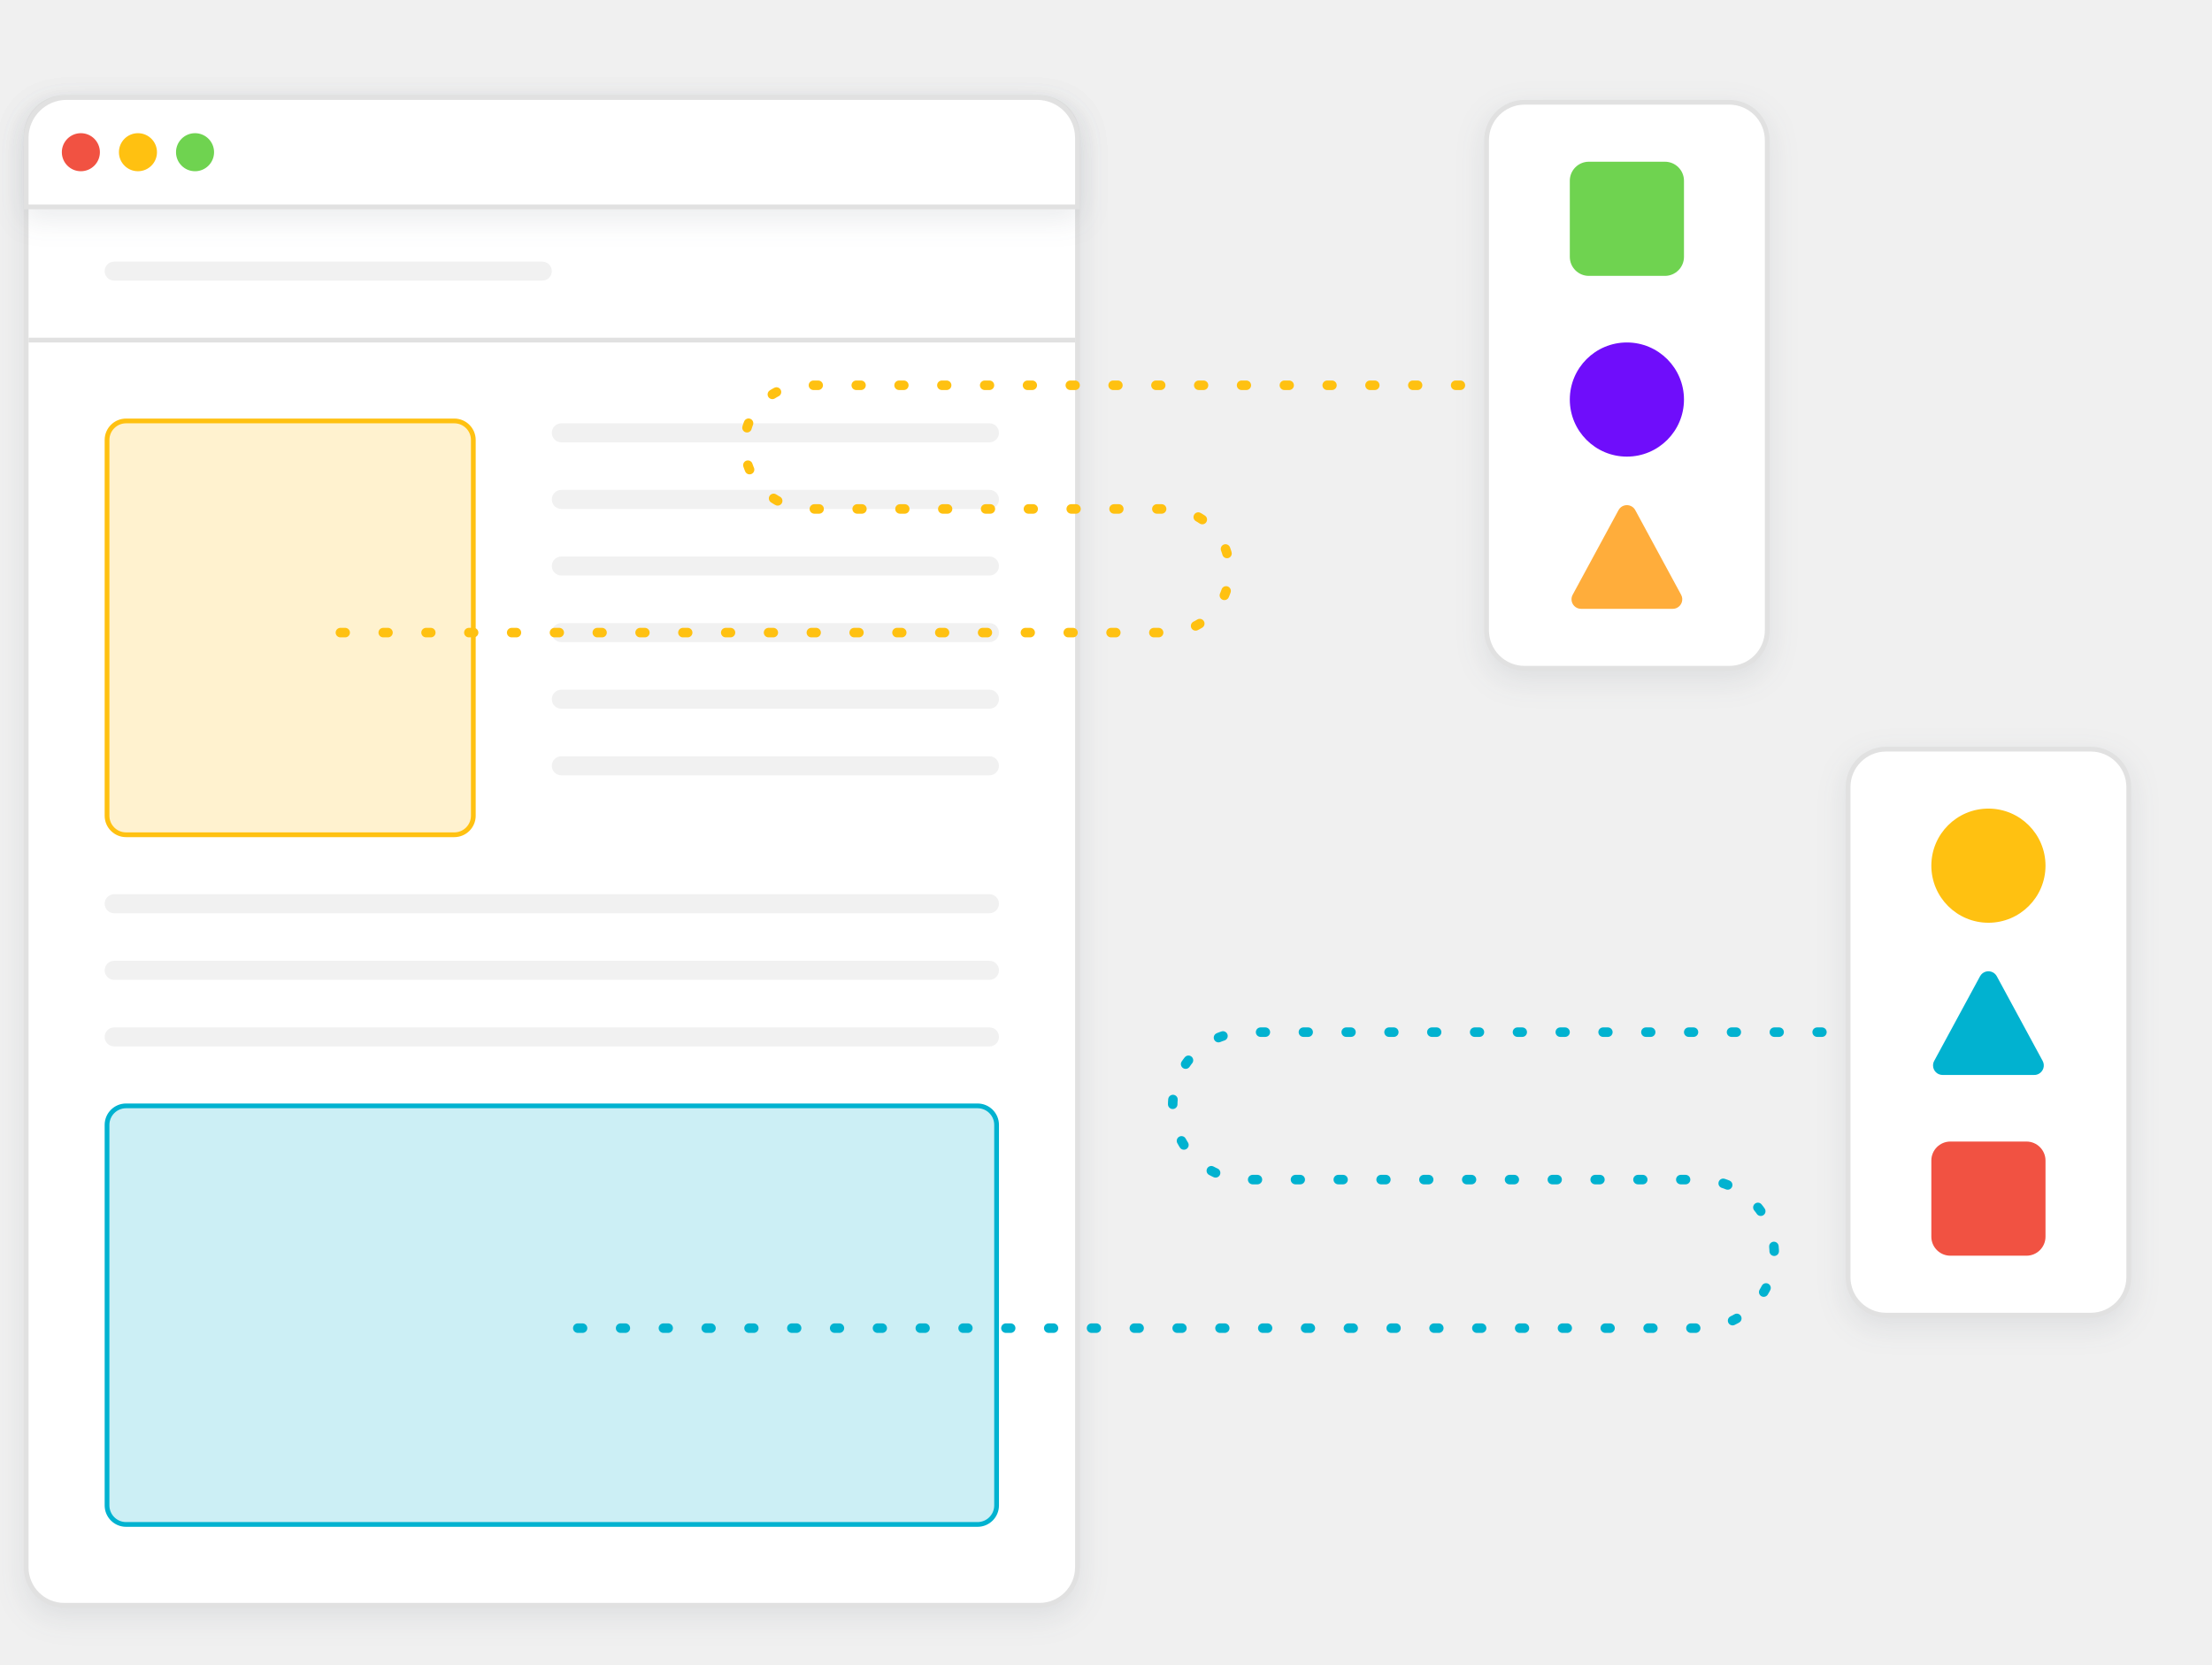
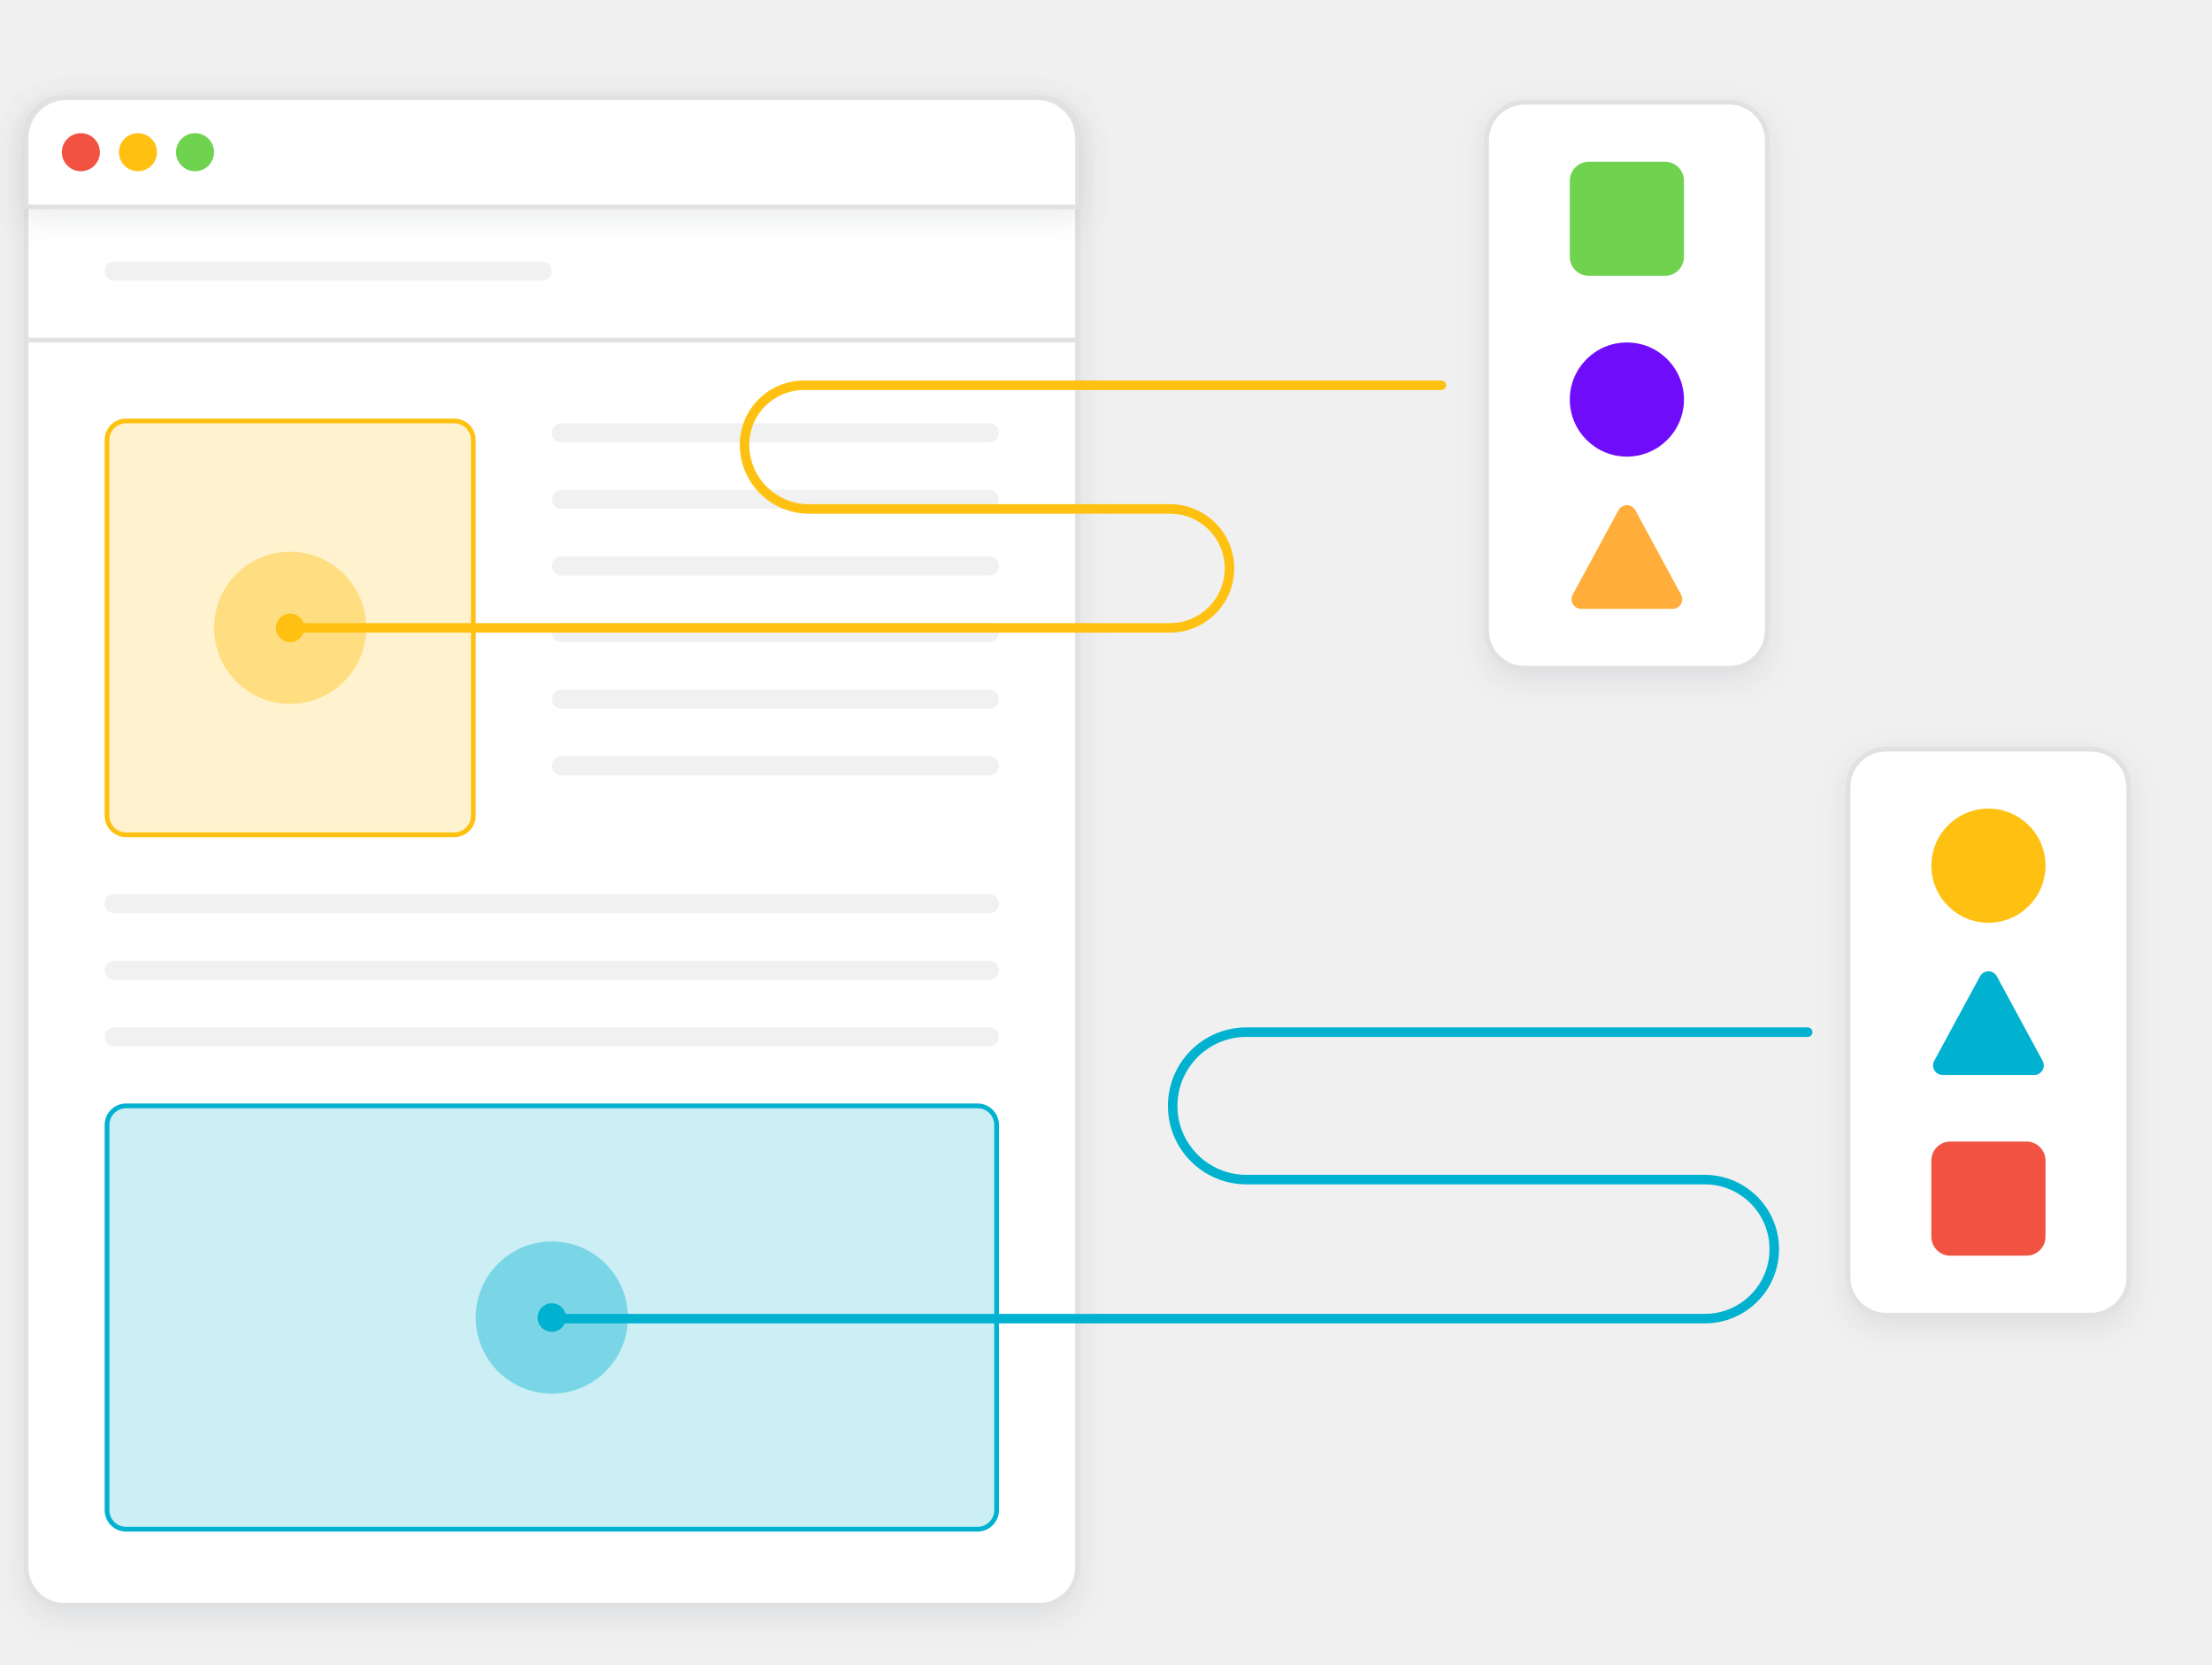
<svg xmlns="http://www.w3.org/2000/svg" xmlns:xlink="http://www.w3.org/1999/xlink" width="465" height="350" viewBox="0 0 465 350">
  <defs>
    <rect id="dynamic-data-feeds-b" width="220" height="316" x="0" y="0" rx="8" />
    <filter id="dynamic-data-feeds-a" width="110%" height="107%" x="-5%" y="-2.8%" filterUnits="objectBoundingBox">
      <feMorphology in="SourceAlpha" operator="dilate" radius="1" result="shadowSpreadOuter1" />
      <feOffset dy="2" in="shadowSpreadOuter1" result="shadowOffsetOuter1" />
      <feGaussianBlur in="shadowOffsetOuter1" result="shadowBlurOuter1" stdDeviation="3" />
      <feComposite in="shadowBlurOuter1" in2="SourceAlpha" operator="out" result="shadowBlurOuter1" />
      <feColorMatrix in="shadowBlurOuter1" values="0 0 0 0 0.208   0 0 0 0 0.259   0 0 0 0 0.329  0 0 0 0.101 0" />
    </filter>
    <path id="dynamic-data-feeds-d" d="M8,0 L212,0 C216.418,-8.11624501e-16 220,3.582 220,8 L220,22 L220,22 L0,22 L0,8 C-5.41083001e-16,3.582 3.582,8.11624501e-16 8,0 Z" />
    <filter id="dynamic-data-feeds-c" width="110%" height="200%" x="-5%" y="-40.9%" filterUnits="objectBoundingBox">
      <feMorphology in="SourceAlpha" operator="dilate" radius="1" result="shadowSpreadOuter1" />
      <feOffset dy="2" in="shadowSpreadOuter1" result="shadowOffsetOuter1" />
      <feGaussianBlur in="shadowOffsetOuter1" result="shadowBlurOuter1" stdDeviation="3" />
      <feComposite in="shadowBlurOuter1" in2="SourceAlpha" operator="out" result="shadowBlurOuter1" />
      <feColorMatrix in="shadowBlurOuter1" values="0 0 0 0 0.208   0 0 0 0 0.259   0 0 0 0 0.329  0 0 0 0.101 0" />
    </filter>
    <rect id="dynamic-data-feeds-f" width="58" height="118" x="0" y="0" rx="8" />
    <filter id="dynamic-data-feeds-e" width="137.9%" height="118.6%" x="-19%" y="-7.6%" filterUnits="objectBoundingBox">
      <feMorphology in="SourceAlpha" operator="dilate" radius="1" result="shadowSpreadOuter1" />
      <feOffset dy="2" in="shadowSpreadOuter1" result="shadowOffsetOuter1" />
      <feGaussianBlur in="shadowOffsetOuter1" result="shadowBlurOuter1" stdDeviation="3" />
      <feComposite in="shadowBlurOuter1" in2="SourceAlpha" operator="out" result="shadowBlurOuter1" />
      <feColorMatrix in="shadowBlurOuter1" values="0 0 0 0 0.208   0 0 0 0 0.259   0 0 0 0 0.329  0 0 0 0.101 0" />
    </filter>
    <rect id="dynamic-data-feeds-h" width="58" height="118" x="0" y="0" rx="8" />
    <filter id="dynamic-data-feeds-g" width="137.9%" height="118.6%" x="-19%" y="-7.6%" filterUnits="objectBoundingBox">
      <feMorphology in="SourceAlpha" operator="dilate" radius="1" result="shadowSpreadOuter1" />
      <feOffset dy="2" in="shadowSpreadOuter1" result="shadowOffsetOuter1" />
      <feGaussianBlur in="shadowOffsetOuter1" result="shadowBlurOuter1" stdDeviation="3" />
      <feComposite in="shadowBlurOuter1" in2="SourceAlpha" operator="out" result="shadowBlurOuter1" />
      <feColorMatrix in="shadowBlurOuter1" values="0 0 0 0 0.208   0 0 0 0 0.259   0 0 0 0 0.329  0 0 0 0.101 0" />
    </filter>
  </defs>
  <g fill="none" fill-rule="evenodd">
    <g transform="translate(6 21)">
      <use fill="#000" filter="url(#dynamic-data-feeds-a)" xlink:href="#dynamic-data-feeds-b" />
      <rect width="221" height="317" x="-.5" y="-.5" fill="#FFF" stroke="#E1E1E1" rx="8" />
      <rect width="220" height="1" y="50" fill="#E1E1E1" />
      <use fill="#000" filter="url(#dynamic-data-feeds-c)" xlink:href="#dynamic-data-feeds-d" />
      <path fill="#FFF" stroke="#E1E1E1" d="M8,-0.5 L212,-0.5 C216.694,-0.5 220.5,3.306 220.5,8 L220.5,22.5 L-0.5,22.5 L-0.5,8 C-0.5,3.306 3.306,-0.5 8,-0.5 Z" />
      <rect width="94" height="4" x="16" y="34" fill="#F1F1F1" rx="2" />
      <circle cx="11" cy="11" r="4" fill="#F15242" />
      <circle cx="35" cy="11" r="4" fill="#6FD350" />
      <circle cx="23" cy="11" r="4" fill="#FFC111" />
      <rect width="94" height="4" x="110" y="68" fill="#F1F1F1" rx="2" />
      <rect width="94" height="4" x="110" y="82" fill="#F1F1F1" rx="2" />
      <rect width="94" height="4" x="110" y="96" fill="#F1F1F1" rx="2" />
      <rect width="94" height="4" x="110" y="110" fill="#F1F1F1" rx="2" />
      <rect width="94" height="4" x="110" y="124" fill="#F1F1F1" rx="2" />
      <rect width="94" height="4" x="110" y="138" fill="#F1F1F1" rx="2" />
      <rect width="188" height="4" x="16" y="167" fill="#F1F1F1" rx="2" />
      <rect width="188" height="4" x="16" y="181" fill="#F1F1F1" rx="2" />
      <rect width="188" height="4" x="16" y="195" fill="#F1F1F1" rx="2" />
      <rect width="77" height="87" x="16.5" y="67.5" fill="#FFC111" fill-opacity=".2" stroke="#FFC111" rx="4" />
-       <rect width="187" height="88" x="16.5" y="211.5" fill="#01B2D0" fill-opacity=".2" stroke="#01B2D0" rx="4" />
+       <g fill="#FFC111" fill-rule="nonzero" transform="translate(39 95)">
+         <circle cx="16" cy="16" r="16" fill-opacity=".4" />
+         <circle cx="16" cy="16" r="3" />
+       </g>
+       <rect width="187" height="89" x="16.5" y="211.5" fill="#01B2D0" fill-opacity=".2" stroke="#01B2D0" rx="4" />
+       <g fill="#01B2D0" fill-rule="nonzero" transform="translate(94 240)">
+         <circle cx="16" cy="16" r="16" fill-opacity=".4" />
+         <circle cx="16" cy="16" r="3" />
+       </g>
    </g>
-     <path stroke="#FFC111" stroke-dasharray="1 8" stroke-linecap="round" stroke-linejoin="round" stroke-width="2" d="M325,81 L169.014,81 C162.108,81 156.51,86.598 156.51,93.504 C156.51,93.67 156.513,93.835 156.52,94 C156.808,101.262 162.778,107 170.045,107 L245.457,107 C252.637,107 258.457,112.82 258.457,120 C258.457,127.18 252.637,133 245.457,133 L71.031,133 L71.031,133" />
-     <path stroke="#01B2D0" stroke-dasharray="1 8" stroke-linecap="round" stroke-linejoin="round" stroke-width="2" d="M410,217 L262.016,217 C253.455,217 246.516,223.94 246.516,232.5 C246.516,241.06 253.455,248 262.016,248 L357.354,248 C365.98,248 372.976,254.989 372.984,263.615 C372.993,272.231 366.016,279.222 357.4,279.23 C357.395,279.23 357.39,279.23 357.385,279.23 L120.031,279.23 L120.031,279.23" />
+     <path stroke="#FFC111" stroke-linecap="round" stroke-linejoin="round" stroke-width="2" d="M303,81 L169.014,81 C162.108,81 156.51,86.598 156.51,93.504 C156.51,93.67 156.513,93.835 156.52,94 C156.808,101.262 162.778,107 170.045,107 L245.957,107 C252.861,107 258.457,112.596 258.457,119.5 C258.457,126.404 252.861,132 245.957,132 L61.031,132 L61.031,132" />
+     <path stroke="#01B2D0" stroke-linecap="round" stroke-linejoin="round" stroke-width="2" d="M380,217 L262.016,217 C253.455,217 246.516,223.94 246.516,232.5 C246.516,241.06 253.455,248 262.016,248 L358.354,248 C366.428,248 372.976,254.541 372.984,262.615 C372.993,270.678 366.464,277.222 358.4,277.23 C358.395,277.23 358.39,277.23 358.385,277.23 L117.031,277.23 L117.031,277.23" />
    <g transform="translate(313 22)">
      <use fill="#000" filter="url(#dynamic-data-feeds-e)" xlink:href="#dynamic-data-feeds-f" />
      <rect width="59" height="119" x="-.5" y="-.5" fill="#FFF" stroke="#E1E1E1" rx="8" />
      <rect width="24" height="24" x="17" y="12" fill="#6FD350" rx="4" />
      <path fill="#FFAD3B" d="M30.759,85.247 L40.401,103.047 C40.927,104.019 40.566,105.232 39.595,105.759 C39.302,105.917 38.975,106 38.642,106 L19.358,106 C18.253,106 17.358,105.105 17.358,104 C17.358,103.667 17.441,103.34 17.599,103.047 L27.241,85.247 C27.768,84.275 28.981,83.915 29.953,84.441 C30.294,84.625 30.574,84.905 30.759,85.247 Z" />
      <circle cx="29" cy="62" r="12" fill="#6F0DFB" />
    </g>
    <g transform="translate(389 158)">
      <use fill="#000" filter="url(#dynamic-data-feeds-g)" xlink:href="#dynamic-data-feeds-h" />
      <rect width="59" height="119" x="-.5" y="-.5" fill="#FFF" stroke="#E1E1E1" rx="8" />
      <rect width="24" height="24" x="17" y="82" fill="#F15242" rx="4" />
      <path fill="#01B2D0" d="M30.759,47.247 L40.401,65.047 C40.927,66.019 40.566,67.232 39.595,67.759 C39.302,67.917 38.975,68 38.642,68 L19.358,68 C18.253,68 17.358,67.105 17.358,66 C17.358,65.667 17.441,65.34 17.599,65.047 L27.241,47.247 C27.768,46.275 28.981,45.915 29.953,46.441 C30.294,46.625 30.574,46.905 30.759,47.247 Z" />
      <circle cx="29" cy="24" r="12" fill="#FFC111" />
    </g>
  </g>
</svg>
